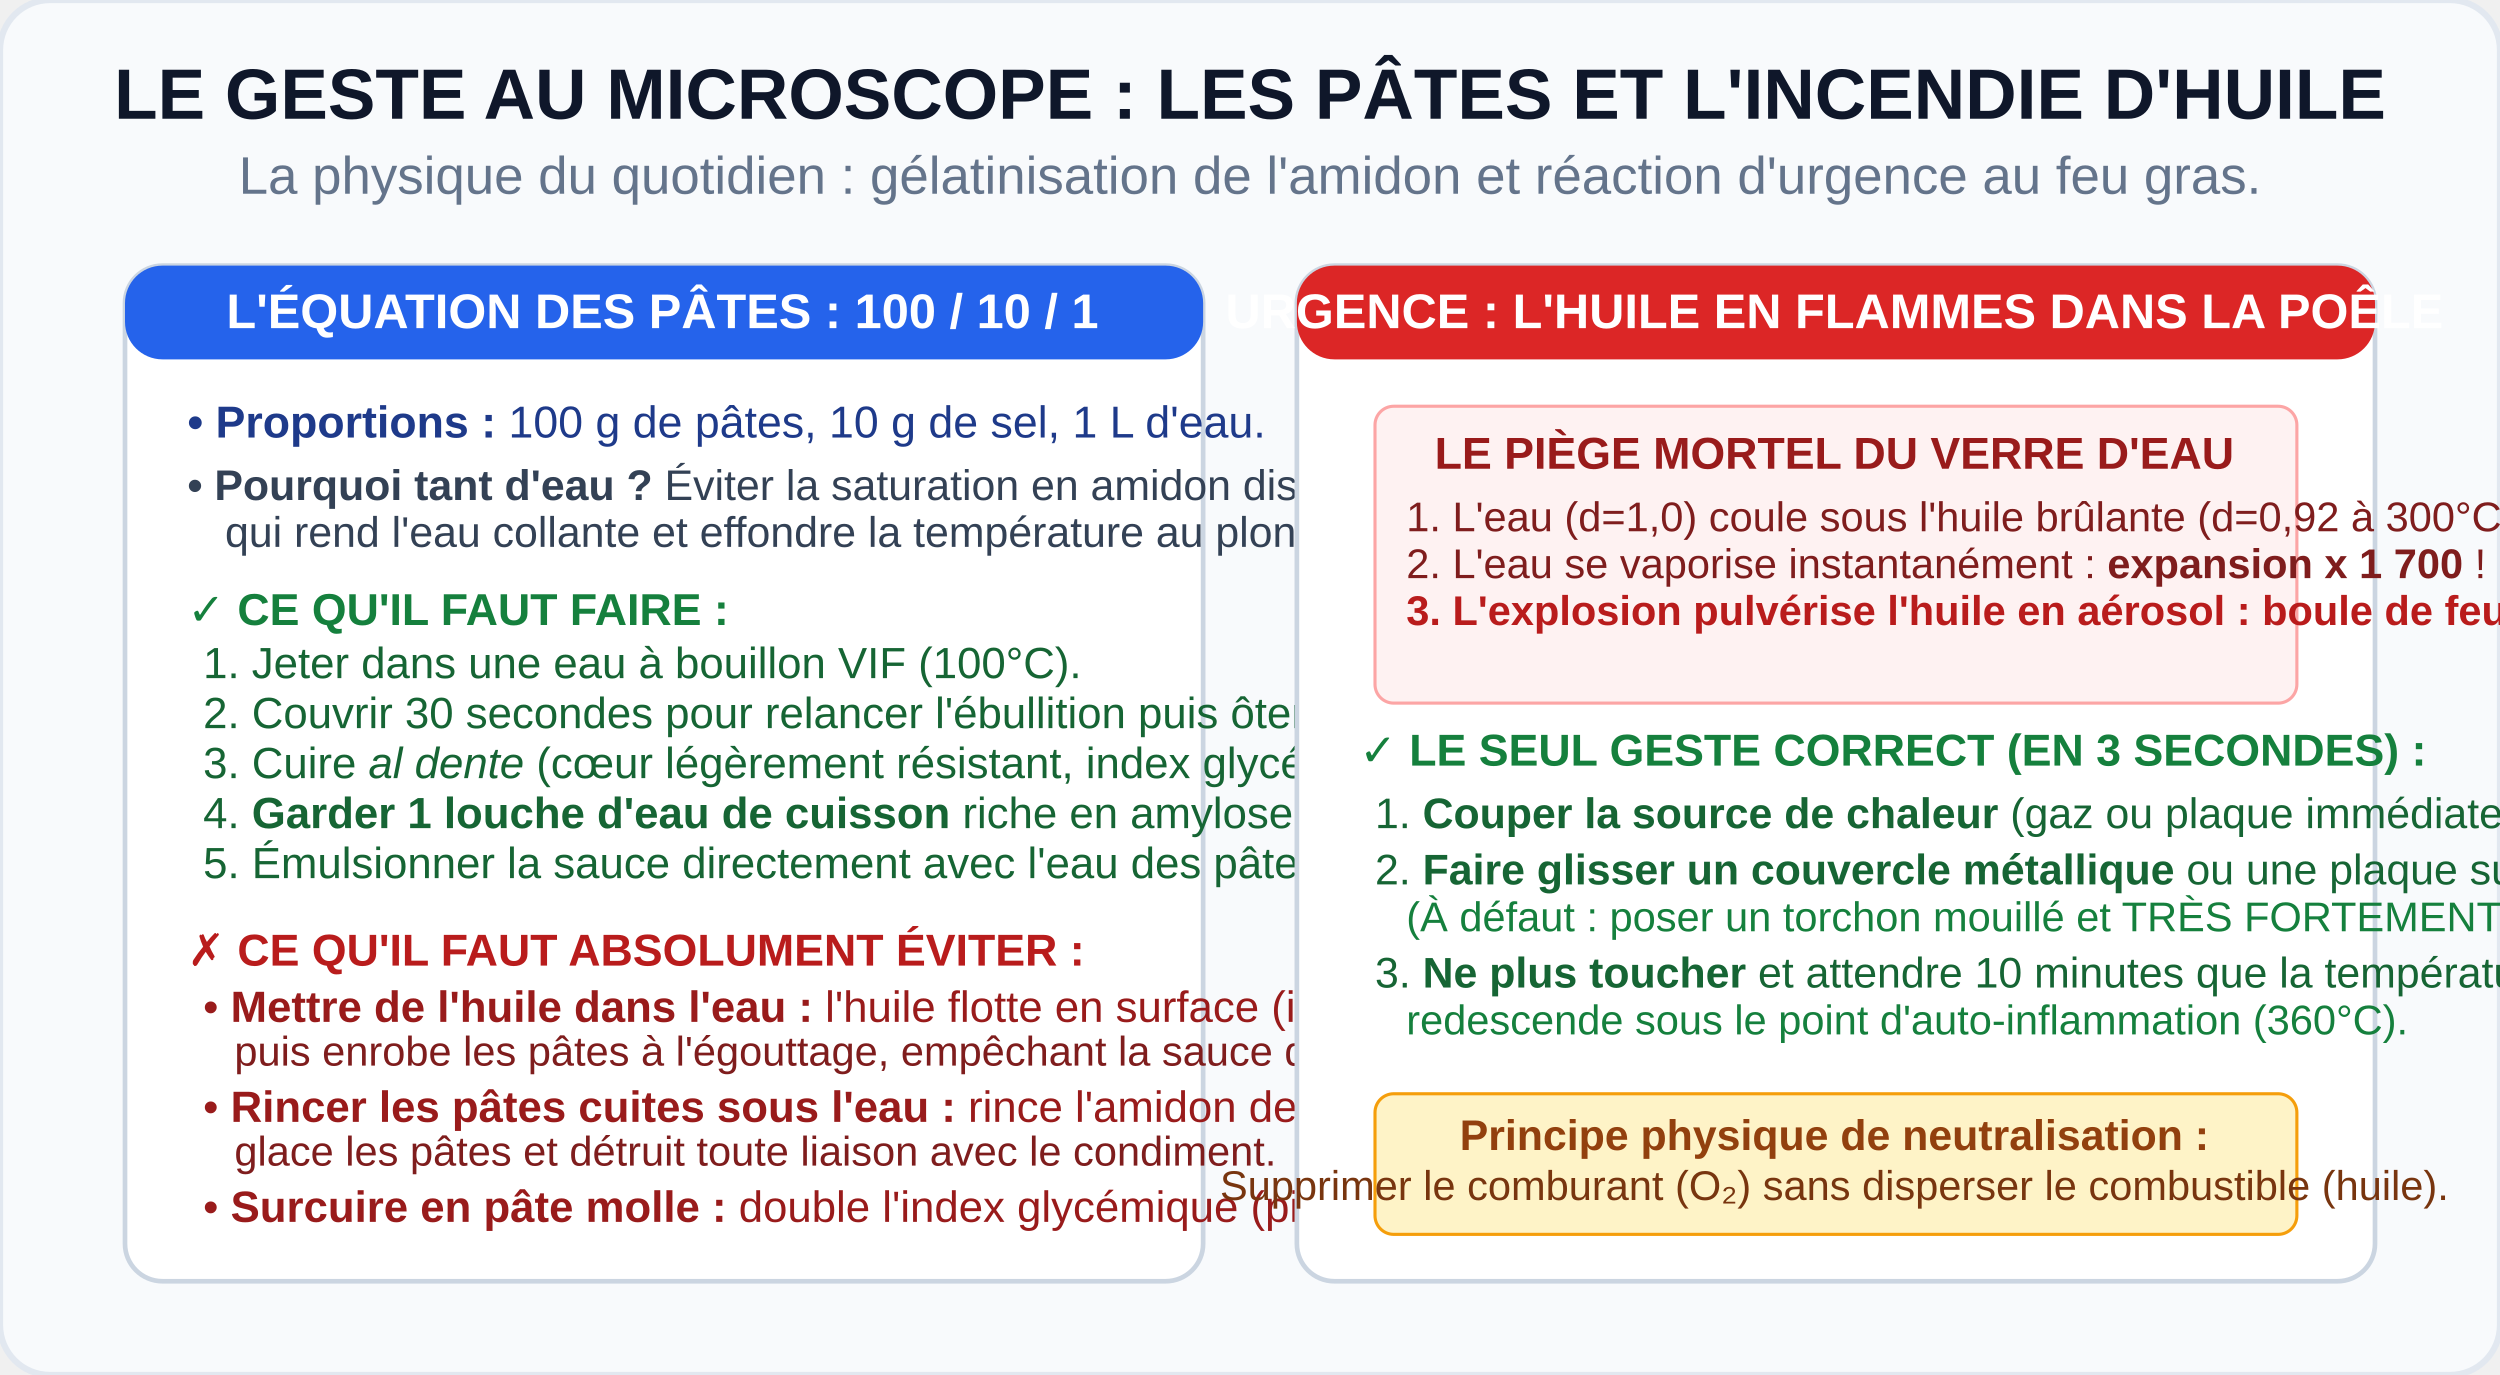
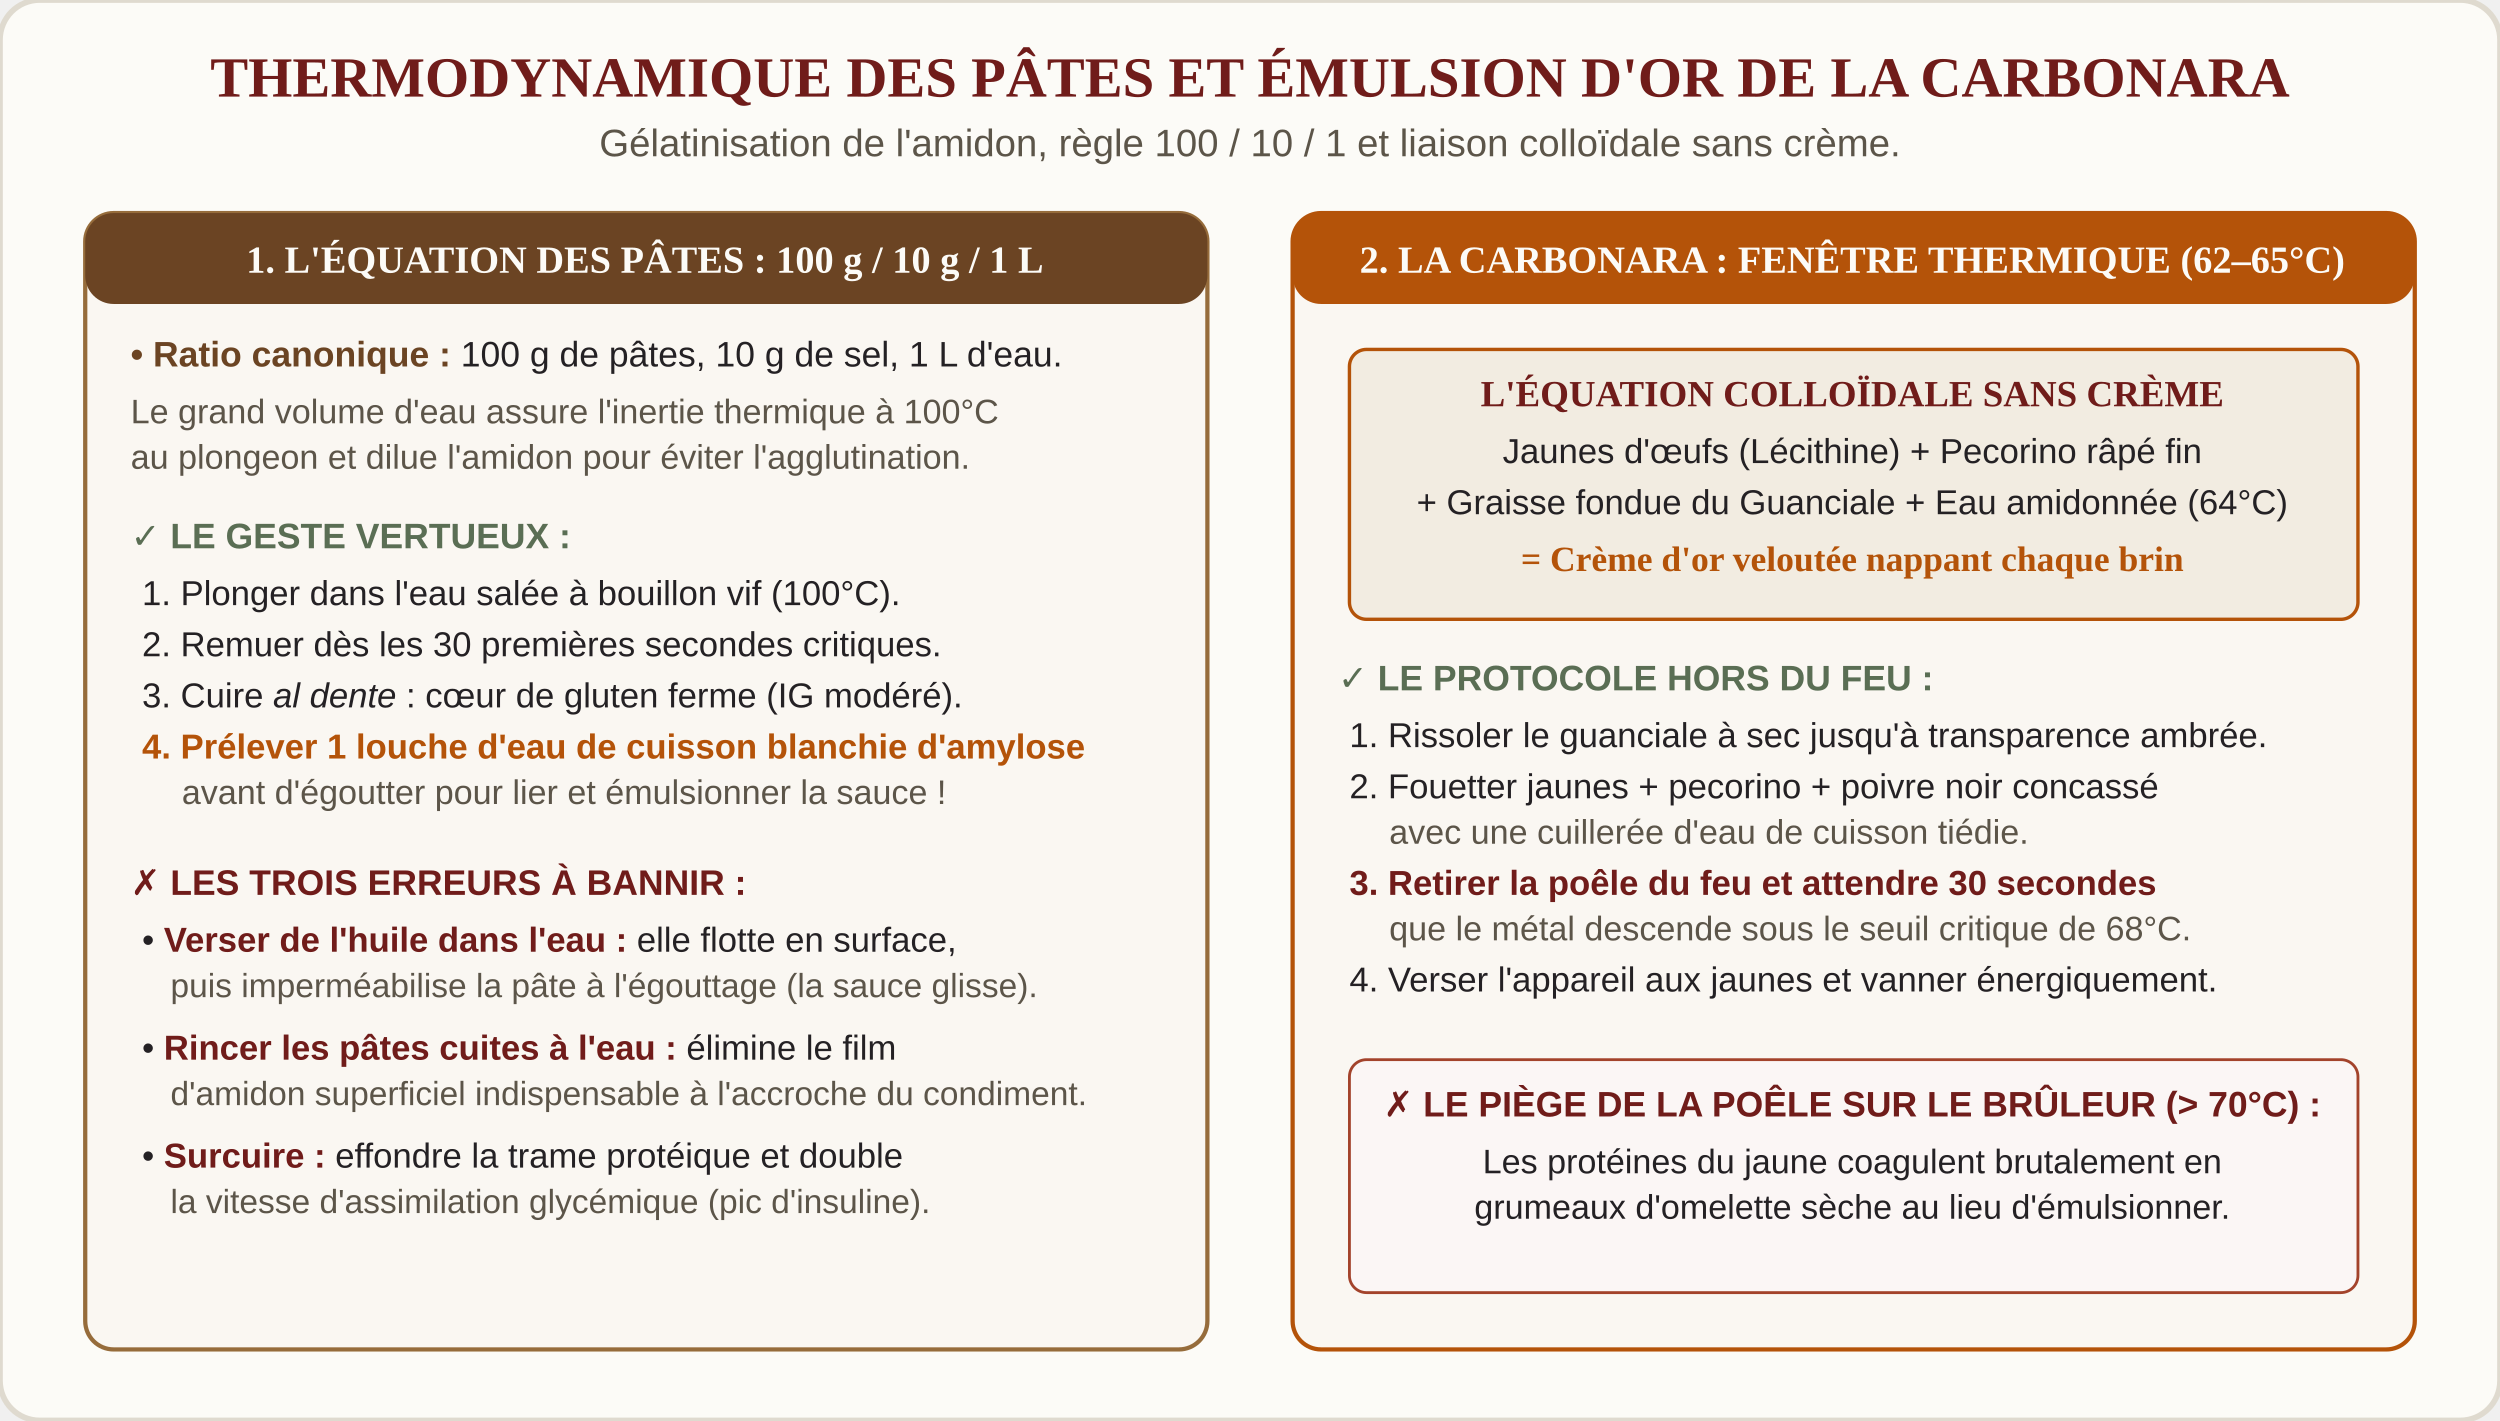
- <svg xmlns="http://www.w3.org/2000/svg" viewBox="0 0 800 440" width="100%" height="100%">
-   <rect width="800" height="440" rx="16" fill="#f8fafc" stroke="#e2e8f0" stroke-width="2" />
-   <text x="400" y="38" font-family="Liberation Sans, Arial, sans-serif" font-size="22.8" font-weight="bold" fill="#0f172a" text-anchor="middle">LE GESTE AU MICROSCOPE : LES PÂTES ET L'INCENDIE D'HUILE</text>
-   <text x="400" y="62" font-family="Liberation Sans, Arial, sans-serif" font-size="16.9" fill="#64748b" text-anchor="middle">La physique du quotidien : gélatinisation de l'amidon et réaction d'urgence au feu gras.</text>
-   <g transform="translate(40, 85)">
-     <rect width="345" height="325" rx="12" fill="#ffffff" stroke="#cbd5e1" stroke-width="1.5" />
-     <rect x="0" y="0" width="345" height="30" rx="12" fill="#2563eb" />
-     <text x="172" y="20" font-family="Liberation Sans, Arial, sans-serif" font-size="15.6" font-weight="bold" fill="#ffffff" text-anchor="middle">L'ÉQUATION DES PÂTES : 100 / 10 / 1</text>
-     <text x="20" y="55" font-family="Liberation Sans, Arial, sans-serif" font-size="14.3" fill="#1e3a8a">
-       <tspan font-weight="bold">• Proportions :</tspan> 100 g de pâtes, 10 g de sel, 1 L d'eau.</text>
-     <text x="20" y="75" font-family="Liberation Sans, Arial, sans-serif" font-size="13.7" fill="#334155">
-       <tspan font-weight="bold">• Pourquoi tant d'eau ?</tspan> Éviter la saturation en amidon dissous</text>
-     <text x="32" y="90" font-family="Liberation Sans, Arial, sans-serif" font-size="13.7" fill="#334155">qui rend l'eau collante et effondre la température au plongeon.</text>
-     <text x="20" y="115" font-family="Liberation Sans, Arial, sans-serif" font-size="14.3" fill="#15803d">
-       <tspan font-weight="bold">✓ CE QU'IL FAUT FAIRE :</tspan>
-     </text>
-     <text x="25" y="132" font-family="Liberation Sans, Arial, sans-serif" font-size="14.0" fill="#166534">1. Jeter dans une eau à bouillon VIF (100°C).</text>
-     <text x="25" y="148" font-family="Liberation Sans, Arial, sans-serif" font-size="14.0" fill="#166534">2. Couvrir 30 secondes pour relancer l'ébullition puis ôter.</text>
-     <text x="25" y="164" font-family="Liberation Sans, Arial, sans-serif" font-size="14.0" fill="#166534">3. Cuire <tspan font-style="italic">al dente</tspan> (cœur légèrement résistant, index glycémique bas).</text>
-     <text x="25" y="180" font-family="Liberation Sans, Arial, sans-serif" font-size="14.0" fill="#166534">4. <tspan font-weight="bold">Garder 1 louche d'eau de cuisson</tspan> riche en amylose dissous !</text>
-     <text x="25" y="196" font-family="Liberation Sans, Arial, sans-serif" font-size="14.0" fill="#166534">5. Émulsionner la sauce directement avec l'eau des pâtes.</text>
-     <text x="20" y="224" font-family="Liberation Sans, Arial, sans-serif" font-size="14.3" fill="#b91c1c">
-       <tspan font-weight="bold">✗ CE QU'IL FAUT ABSOLUMENT ÉVITER :</tspan>
-     </text>
-     <text x="25" y="242" font-family="Liberation Sans, Arial, sans-serif" font-size="14.0" fill="#991b1b">• <tspan font-weight="bold">Mettre de l'huile dans l'eau :</tspan> l'huile flotte en surface (inutile),</text>
-     <text x="35" y="256" font-family="Liberation Sans, Arial, sans-serif" font-size="13.3" fill="#7f1d1d">puis enrobe les pâtes à l'égouttage, empêchant la sauce d'adhérer !</text>
-     <text x="25" y="274" font-family="Liberation Sans, Arial, sans-serif" font-size="14.0" fill="#991b1b">• <tspan font-weight="bold">Rincer les pâtes cuites sous l'eau :</tspan> rince l'amidon de surface,</text>
-     <text x="35" y="288" font-family="Liberation Sans, Arial, sans-serif" font-size="13.3" fill="#7f1d1d">glace les pâtes et détruit toute liaison avec le condiment.</text>
-     <text x="25" y="306" font-family="Liberation Sans, Arial, sans-serif" font-size="14.0" fill="#991b1b">• <tspan font-weight="bold">Surcuire en pâte molle :</tspan> double l'index glycémique (pic d'insuline).</text>
+ <svg xmlns="http://www.w3.org/2000/svg" viewBox="0 0 880 500" width="100%" height="100%">
+   <rect width="880" height="500" rx="14" fill="#FCFBF7" stroke="#DFDACF" stroke-width="2" />
+   <text x="440" y="34" font-family="Liberation Serif, Georgia, serif" font-size="20" font-weight="bold" fill="#701C1A" text-anchor="middle">THERMODYNAMIQUE DES PÂTES ET ÉMULSION D'OR DE LA CARBONARA</text>
+   <text x="440" y="55" font-family="Liberation Sans, Arial, sans-serif" font-size="13.5" fill="#5C5549" text-anchor="middle">Gélatinisation de l'amidon, règle 100 / 10 / 1 et liaison colloïdale sans crème.</text>
+   <g transform="translate(30, 75)">
+     <rect width="395" height="400" rx="10" fill="#FAF7F2" stroke="#966C3B" stroke-width="1.5" />
+     <rect width="395" height="32" rx="10" fill="#6B4423" />
+     <text x="197" y="21" font-family="Liberation Serif, Georgia, serif" font-size="13.5" font-weight="bold" fill="#FCFBF7" text-anchor="middle">1. L'ÉQUATION DES PÂTES : 100 g / 10 g / 1 L</text>
+     <text x="16" y="54" font-family="Liberation Sans, Arial, sans-serif" font-size="12.5" fill="#242124">
+       <tspan font-weight="bold" fill="#6B4423">• Ratio canonique :</tspan> 100 g de pâtes, 10 g de sel, 1 L d'eau.</text>
+     <text x="16" y="74" font-family="Liberation Sans, Arial, sans-serif" font-size="12.0" fill="#5C5549">Le grand volume d'eau assure l'inertie thermique à 100°C</text>
+     <text x="16" y="90" font-family="Liberation Sans, Arial, sans-serif" font-size="12.0" fill="#5C5549">au plongeon et dilue l'amidon pour éviter l'agglutination.</text>
+     <text x="16" y="118" font-family="Liberation Sans, Arial, sans-serif" font-size="12.5" font-weight="bold" fill="#5A6E54">✓ LE GESTE VERTUEUX :</text>
+     <text x="20" y="138" font-family="Liberation Sans, Arial, sans-serif" font-size="12.2" fill="#242124">1. Plonger dans l'eau salée à bouillon vif (100°C).</text>
+     <text x="20" y="156" font-family="Liberation Sans, Arial, sans-serif" font-size="12.2" fill="#242124">2. Remuer dès les 30 premières secondes critiques.</text>
+     <text x="20" y="174" font-family="Liberation Sans, Arial, sans-serif" font-size="12.2" fill="#242124">3. Cuire <tspan font-style="italic">al dente</tspan> : cœur de gluten ferme (IG modéré).</text>
+     <text x="20" y="192" font-family="Liberation Sans, Arial, sans-serif" font-size="12.2" font-weight="bold" fill="#B45309">4. Prélever 1 louche d'eau de cuisson blanchie d'amylose</text>
+     <text x="34" y="208" font-family="Liberation Sans, Arial, sans-serif" font-size="12.0" fill="#5C5549">avant d'égoutter pour lier et émulsionner la sauce !</text>
+     <text x="16" y="240" font-family="Liberation Sans, Arial, sans-serif" font-size="12.5" font-weight="bold" fill="#701C1A">✗ LES TROIS ERREURS À BANNIR :</text>
+     <text x="20" y="260" font-family="Liberation Sans, Arial, sans-serif" font-size="12.2" fill="#242124">• <tspan font-weight="bold" fill="#701C1A">Verser de l'huile dans l'eau :</tspan> elle flotte en surface,</text>
+     <text x="30" y="276" font-family="Liberation Sans, Arial, sans-serif" font-size="11.8" fill="#5C5549">puis imperméabilise la pâte à l'égouttage (la sauce glisse).</text>
+     <text x="20" y="298" font-family="Liberation Sans, Arial, sans-serif" font-size="12.2" fill="#242124">• <tspan font-weight="bold" fill="#701C1A">Rincer les pâtes cuites à l'eau :</tspan> élimine le film</text>
+     <text x="30" y="314" font-family="Liberation Sans, Arial, sans-serif" font-size="11.8" fill="#5C5549">d'amidon superficiel indispensable à l'accroche du condiment.</text>
+     <text x="20" y="336" font-family="Liberation Sans, Arial, sans-serif" font-size="12.2" fill="#242124">• <tspan font-weight="bold" fill="#701C1A">Surcuire :</tspan> effondre la trame protéique et double</text>
+     <text x="30" y="352" font-family="Liberation Sans, Arial, sans-serif" font-size="11.8" fill="#5C5549">la vitesse d'assimilation glycémique (pic d'insuline).</text>
  </g>
-   <g transform="translate(415, 85)">
-     <rect width="345" height="325" rx="12" fill="#ffffff" stroke="#cbd5e1" stroke-width="1.5" />
-     <rect x="0" y="0" width="345" height="30" rx="12" fill="#dc2626" />
-     <text x="172" y="20" font-family="Liberation Sans, Arial, sans-serif" font-size="15.6" font-weight="bold" fill="#ffffff" text-anchor="middle">URGENCE : L'HUILE EN FLAMMES DANS LA POÊLE</text>
-     <rect x="25" y="45" width="295" height="95" rx="6" fill="#fef2f2" stroke="#fca5a5" stroke-width="1" />
-     <text x="172" y="65" font-family="Liberation Sans, Arial, sans-serif" font-size="14.3" font-weight="bold" fill="#991b1b" text-anchor="middle">LE PIÈGE MORTEL DU VERRE D'EAU</text>
-     <text x="35" y="85" font-family="Liberation Sans, Arial, sans-serif" font-size="13.3" fill="#7f1d1d">1. L'eau (d=1,0) coule sous l'huile brûlante (d=0,92 à 300°C).</text>
-     <text x="35" y="100" font-family="Liberation Sans, Arial, sans-serif" font-size="13.3" fill="#7f1d1d">2. L'eau se vaporise instantanément : <tspan font-weight="bold">expansion x 1 700</tspan> !</text>
-     <text x="35" y="115" font-family="Liberation Sans, Arial, sans-serif" font-size="13.3" fill="#b91c1c" font-weight="bold">3. L'explosion pulvérise l'huile en aérosol : boule de feu de 2 mètres.</text>
-     <text x="20" y="160" font-family="Liberation Sans, Arial, sans-serif" font-size="14.3" fill="#15803d">
-       <tspan font-weight="bold">✓ LE SEUL GESTE CORRECT (EN 3 SECONDES) :</tspan>
-     </text>
-     <text x="25" y="180" font-family="Liberation Sans, Arial, sans-serif" font-size="13.7" fill="#166534">1. <tspan font-weight="bold">Couper la source de chaleur</tspan> (gaz ou plaque immédiatement).</text>
-     <text x="25" y="198" font-family="Liberation Sans, Arial, sans-serif" font-size="13.7" fill="#166534">2. <tspan font-weight="bold">Faire glisser un couvercle métallique</tspan> ou une plaque sur la poêle.</text>
-     <text x="35" y="213" font-family="Liberation Sans, Arial, sans-serif" font-size="13.3" fill="#15803d">(À défaut : poser un torchon mouillé et TRÈS FORTEMENT essoré).</text>
-     <text x="25" y="231" font-family="Liberation Sans, Arial, sans-serif" font-size="13.7" fill="#166534">3. <tspan font-weight="bold">Ne plus toucher</tspan> et attendre 10 minutes que la température</text>
-     <text x="35" y="246" font-family="Liberation Sans, Arial, sans-serif" font-size="13.3" fill="#15803d">redescende sous le point d'auto-inflammation (360°C).</text>
-     <rect x="25" y="265" width="295" height="45" rx="6" fill="#fef3c7" stroke="#f59e0b" stroke-width="1" />
-     <text x="172" y="283" font-family="Liberation Sans, Arial, sans-serif" font-size="13.7" font-weight="bold" fill="#92400e" text-anchor="middle">Principe physique de neutralisation :</text>
-     <text x="172" y="299" font-family="Liberation Sans, Arial, sans-serif" font-size="13.3" fill="#78350f" text-anchor="middle">Supprimer le comburant (O₂) sans disperser le combustible (huile).</text>
+   <g transform="translate(455, 75)">
+     <rect width="395" height="400" rx="10" fill="#FAF7F2" stroke="#B45309" stroke-width="1.5" />
+     <rect width="395" height="32" rx="10" fill="#B45309" />
+     <text x="197" y="21" font-family="Liberation Serif, Georgia, serif" font-size="13.5" font-weight="bold" fill="#FCFBF7" text-anchor="middle">2. LA CARBONARA : FENÊTRE THERMIQUE (62–65°C)</text>
+     <rect x="20" y="48" width="355" height="95" rx="6" fill="#F2ECE1" stroke="#B45309" stroke-width="1.2" />
+     <text x="197" y="68" font-family="Liberation Serif, Georgia, serif" font-size="13" font-weight="bold" fill="#701C1A" text-anchor="middle">L'ÉQUATION COLLOÏDALE SANS CRÈME</text>
+     <text x="197" y="88" font-family="Liberation Sans, Arial, sans-serif" font-size="12.2" fill="#242124" text-anchor="middle">Jaunes d'œufs (Lécithine) + Pecorino râpé fin</text>
+     <text x="197" y="106" font-family="Liberation Sans, Arial, sans-serif" font-size="12.2" fill="#242124" text-anchor="middle">+ Graisse fondue du Guanciale + Eau amidonnée (64°C)</text>
+     <text x="197" y="126" font-family="Liberation Serif, Georgia, serif" font-size="12.5" font-weight="bold" fill="#B45309" text-anchor="middle">= Crème d'or veloutée nappant chaque brin</text>
+     <text x="16" y="168" font-family="Liberation Sans, Arial, sans-serif" font-size="12.5" font-weight="bold" fill="#5A6E54">✓ LE PROTOCOLE HORS DU FEU :</text>
+     <text x="20" y="188" font-family="Liberation Sans, Arial, sans-serif" font-size="12.2" fill="#242124">1. Rissoler le guanciale à sec jusqu'à transparence ambrée.</text>
+     <text x="20" y="206" font-family="Liberation Sans, Arial, sans-serif" font-size="12.2" fill="#242124">2. Fouetter jaunes + pecorino + poivre noir concassé</text>
+     <text x="34" y="222" font-family="Liberation Sans, Arial, sans-serif" font-size="12.0" fill="#5C5549">avec une cuillerée d'eau de cuisson tiédie.</text>
+     <text x="20" y="240" font-family="Liberation Sans, Arial, sans-serif" font-size="12.2" font-weight="bold" fill="#701C1A">3. Retirer la poêle du feu et attendre 30 secondes</text>
+     <text x="34" y="256" font-family="Liberation Sans, Arial, sans-serif" font-size="12.0" fill="#5C5549">que le métal descende sous le seuil critique de 68°C.</text>
+     <text x="20" y="274" font-family="Liberation Sans, Arial, sans-serif" font-size="12.2" fill="#242124">4. Verser l'appareil aux jaunes et vanner énergiquement.</text>
+     <rect x="20" y="298" width="355" height="82" rx="6" fill="#FBF6F5" stroke="#A3432B" stroke-width="1" />
+     <text x="197" y="318" font-family="Liberation Sans, Arial, sans-serif" font-size="12.5" font-weight="bold" fill="#701C1A" text-anchor="middle">✗ LE PIÈGE DE LA POÊLE SUR LE BRÛLEUR (&gt; 70°C) :</text>
+     <text x="197" y="338" font-family="Liberation Sans, Arial, sans-serif" font-size="12.0" fill="#242124" text-anchor="middle">Les protéines du jaune coagulent brutalement en</text>
+     <text x="197" y="354" font-family="Liberation Sans, Arial, sans-serif" font-size="12.0" fill="#242124" text-anchor="middle">grumeaux d'omelette sèche au lieu d'émulsionner.</text>
  </g>
</svg>
